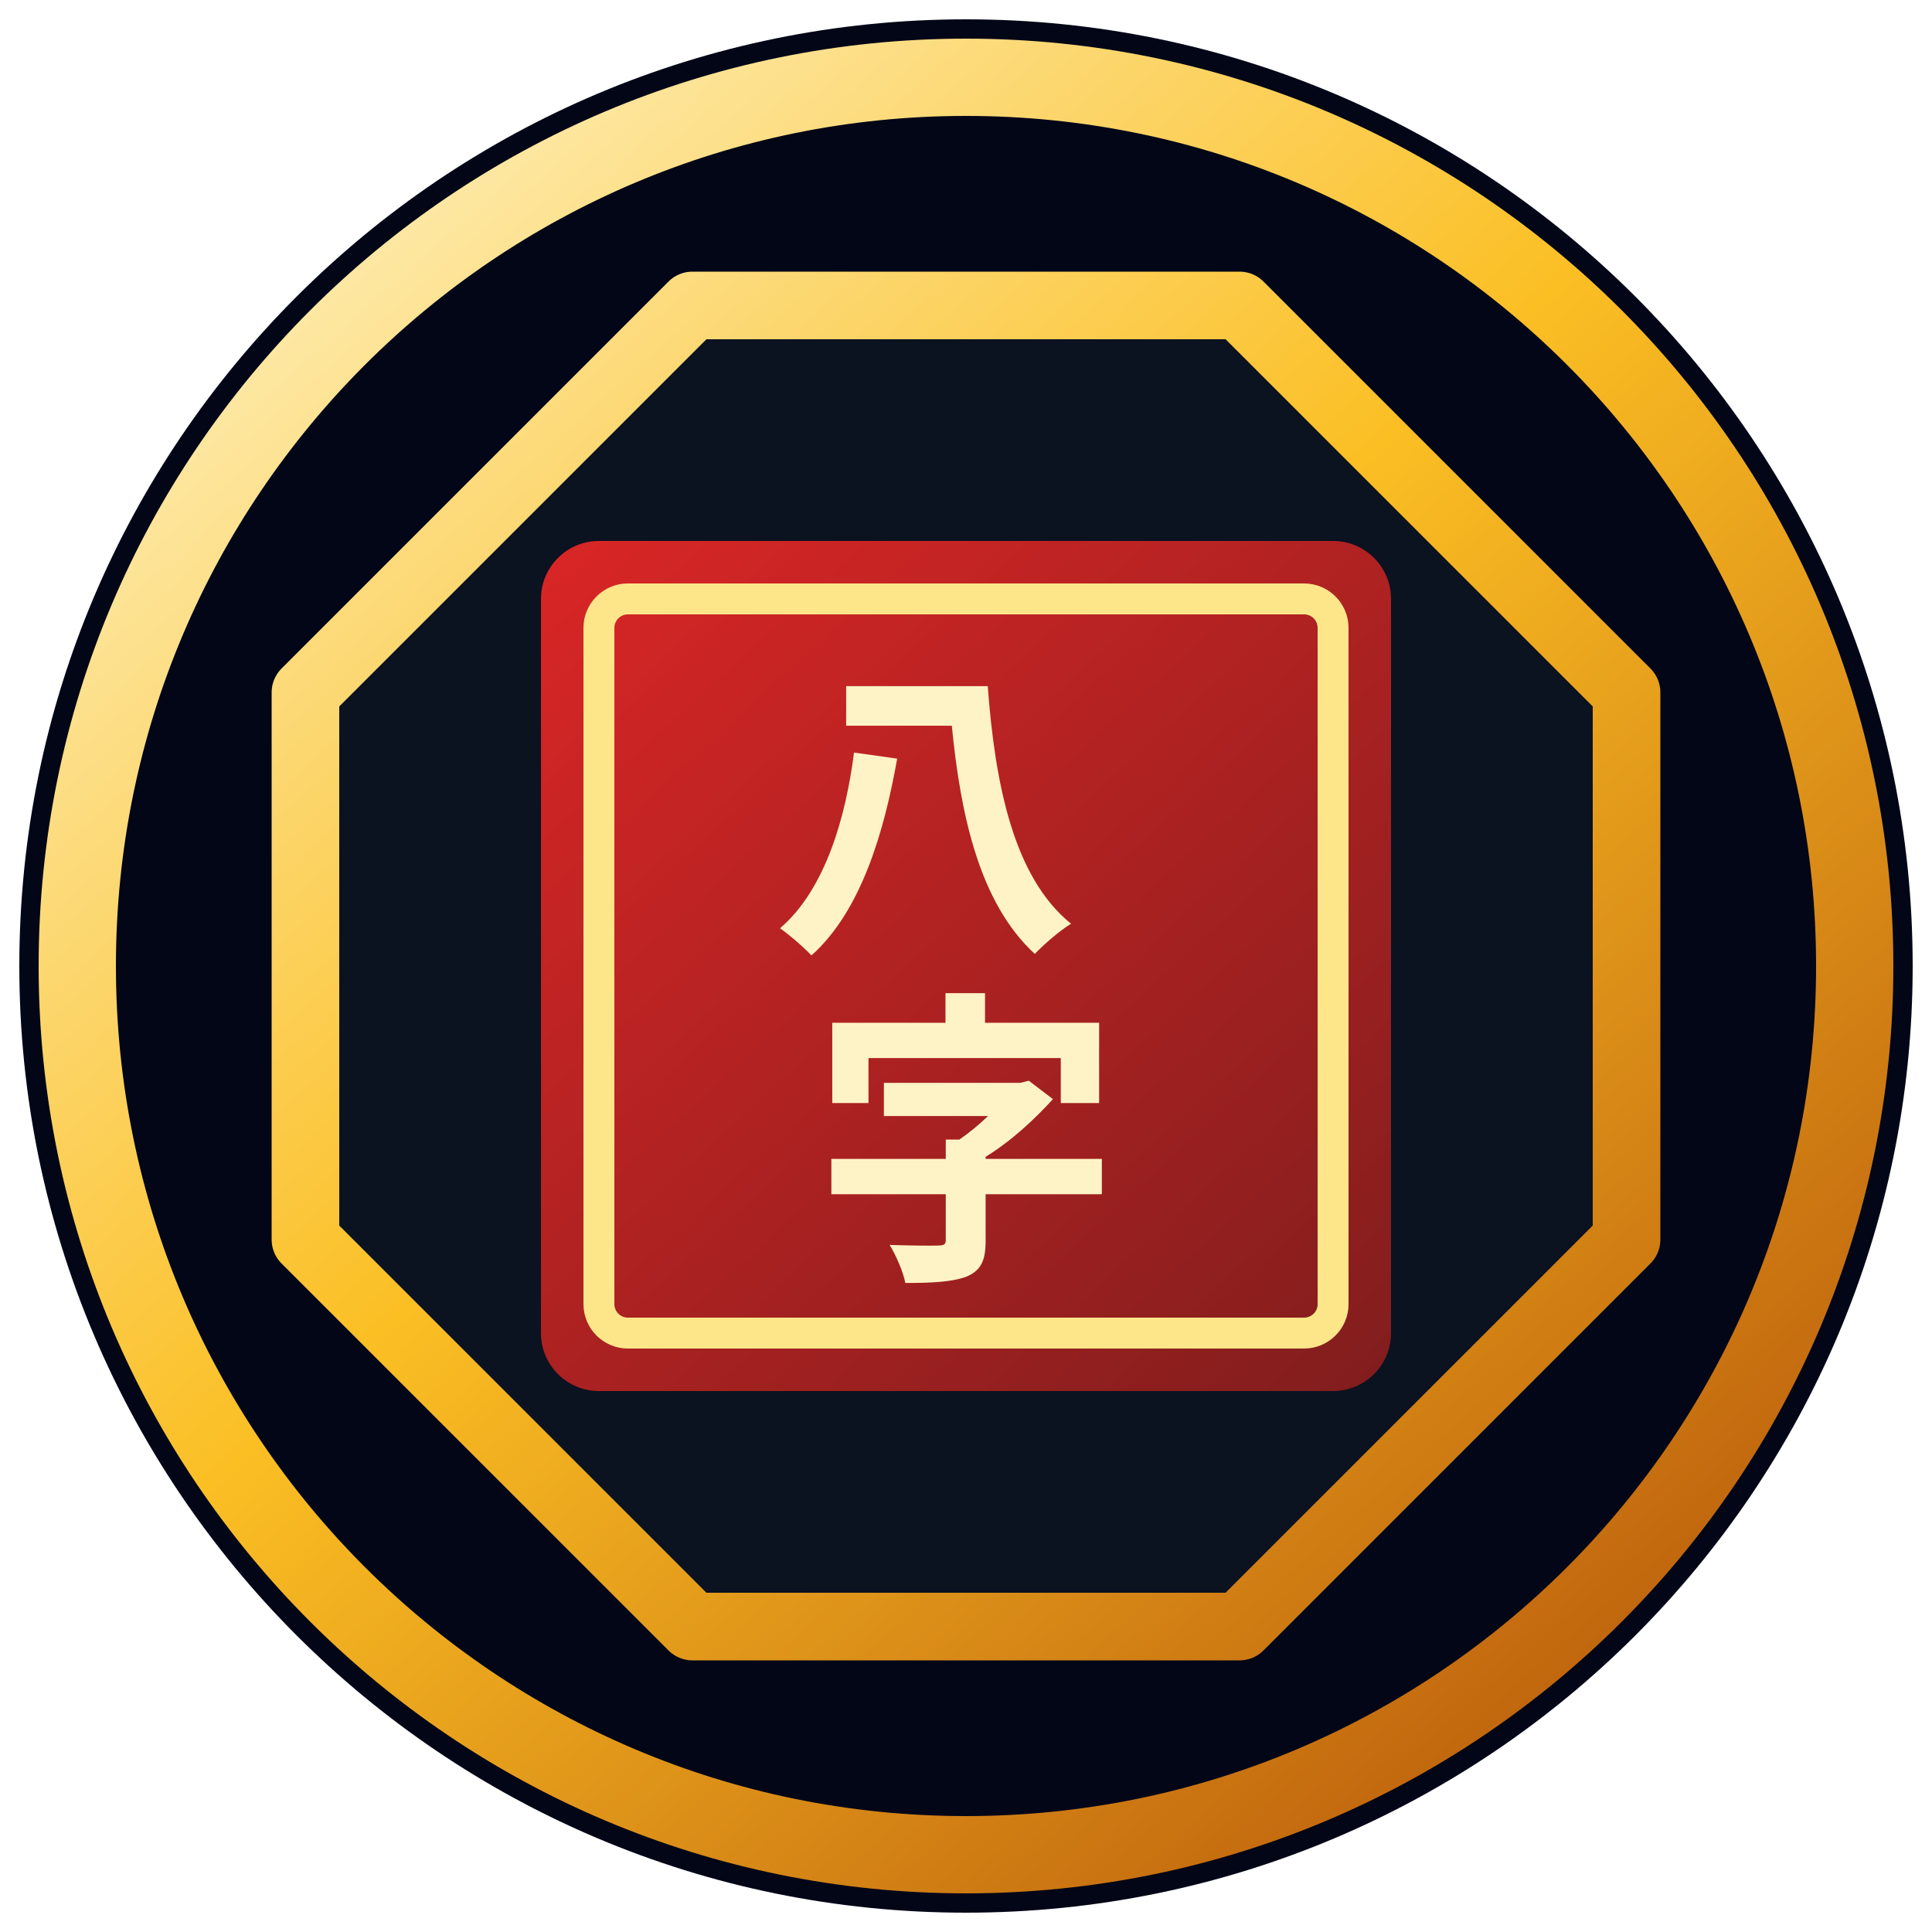
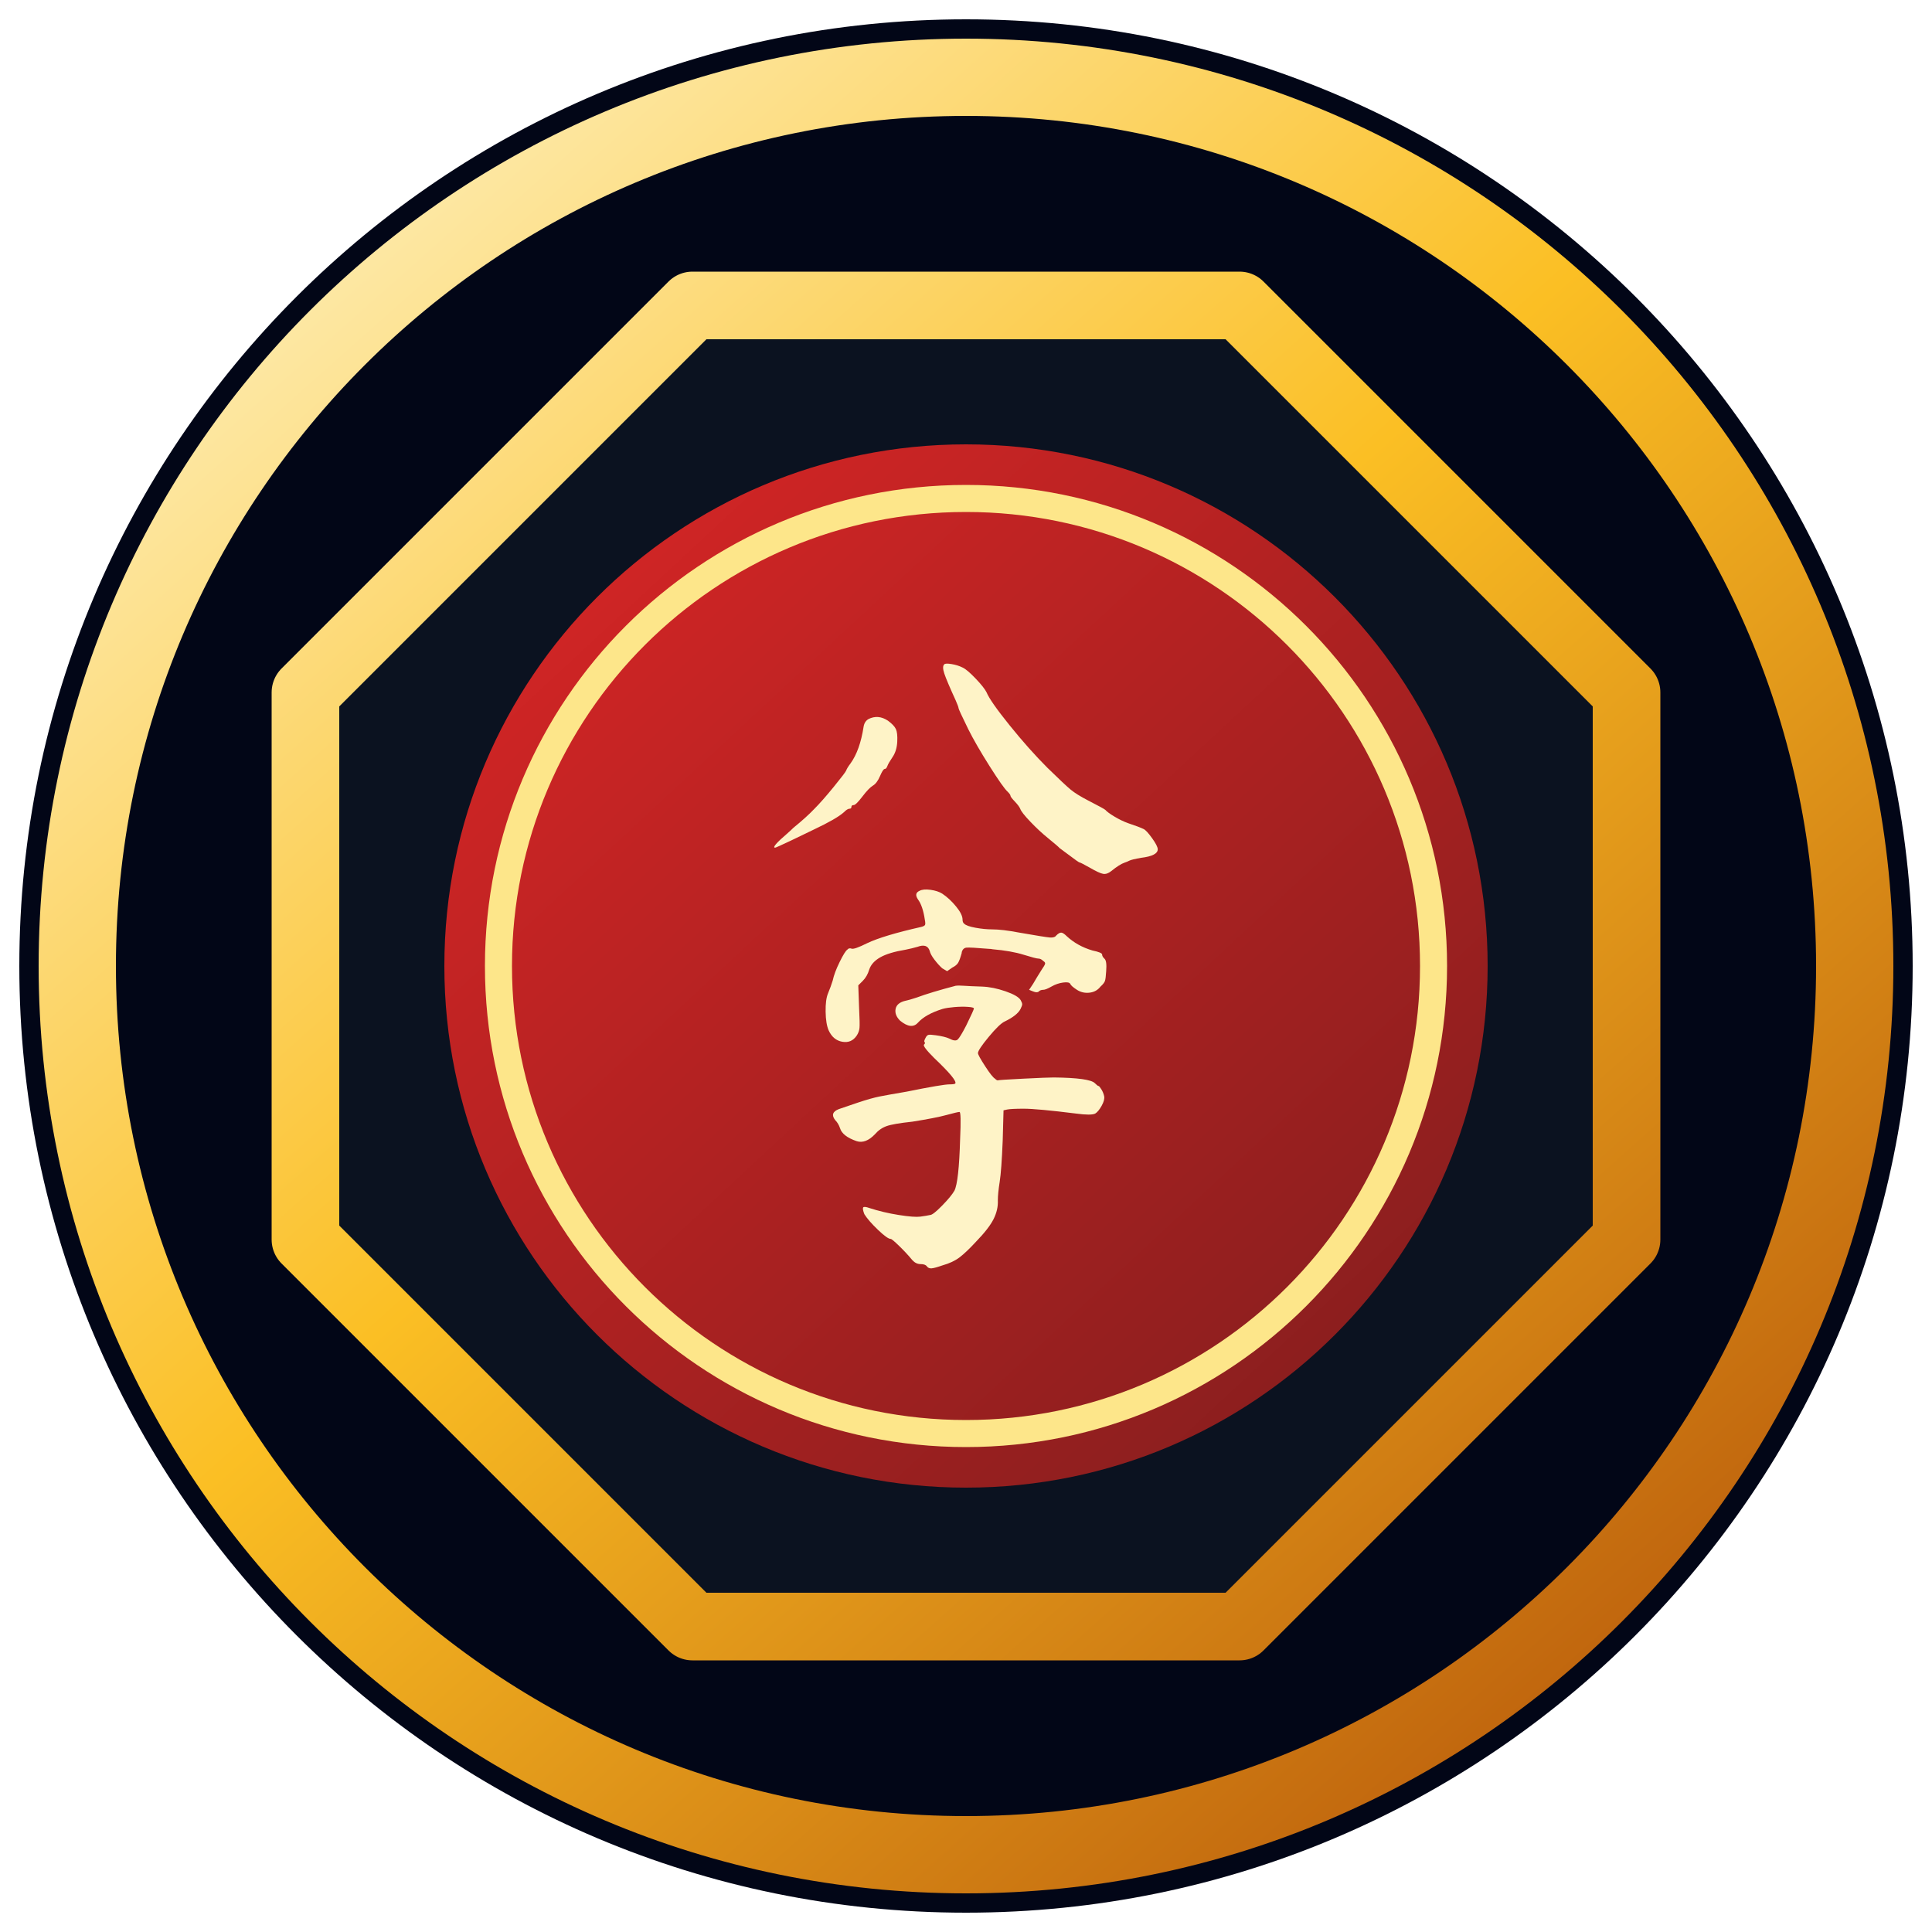
<svg xmlns="http://www.w3.org/2000/svg" viewBox="0 0 100 100" fill="none">
  <defs>
    <linearGradient id="g" x1="10" y1="5" x2="90" y2="95" gradientUnits="userSpaceOnUse">
      <stop offset="0" stop-color="#fef3c7" />
      <stop offset="0.45" stop-color="#fbbf24" />
      <stop offset="1" stop-color="#b45309" />
    </linearGradient>
-     <linearGradient id="s" x1="28" y1="26" x2="72" y2="74" gradientUnits="userSpaceOnUse">
+     <linearGradient id="s" x1="24" y1="22" x2="76" y2="78" gradientUnits="userSpaceOnUse">
      <stop offset="0" stop-color="#dc2626" />
      <stop offset="1" stop-color="#7f1d1d" />
    </linearGradient>
  </defs>
  <circle cx="50" cy="50" r="49" fill="#020617" />
  <circle cx="50" cy="50" r="46" stroke="url(#g)" stroke-width="4" />
  <polygon points="64.16,15.81 84.19,35.84 84.19,64.16 64.16,84.19 35.84,84.19 15.81,64.16 15.81,35.84 35.84,15.81" fill="#0b1220" stroke="url(#g)" stroke-width="3.5" stroke-linejoin="round" />
-   <rect x="28" y="28" width="44" height="44" rx="3" fill="url(#s)" />
-   <rect x="31" y="31" width="38" height="38" rx="1.5" stroke="#fde68a" stroke-width="1.6" />
-   <text x="50" fill="#fef3c7" font-weight="900" font-size="16" text-anchor="middle" font-family="'Songti TC','Noto Serif TC','STSong','PMingLiU',serif">
-     <tspan x="50" y="48">八</tspan>
-     <tspan x="50" y="65">字</tspan>
-   </text>
+   <circle cx="50" cy="50" r="27" fill="url(#s)" />
+   <circle cx="50" cy="50" r="24.2" stroke="#fde68a" stroke-width="1.4" />
+   <g fill="#fef3c7">
+     <path transform="translate(50 34.35) scale(0.021) translate(-500.4 -267.4)" d="M260 404Q284 392 308 408Q323 419 327.5 428.5Q332 438 331 459Q330 482 319.5 497.5Q309 513 306.5 520Q304 527 300 527Q296 527 288.5 544.5Q281 562 271 568Q261 574 245 595Q229 616 223.5 616Q218 616 218 620.5Q218 625 213 625Q208 625 199 634Q181 650 126 676L70 703Q32 721 30 721Q19 721 61 685Q69 678 75 672Q107 646 126 626Q146 606 174.5 571Q203 536 205 531Q207 525 216 513Q239 481 248 423Q250 410 260 404ZM447 269Q450 266 465 268.5Q480 271 492 277Q503 282 524 304Q545 326 551 338Q560 360 608 419.5Q656 479 701 524Q744 566 758.5 578Q773 590 802 605Q841 625 844 628Q849 634 866.5 644.5Q884 655 901 661Q928 670 938 675Q945 678 959 697.5Q973 717 973 725Q973 741 932 746Q909 750 903 753Q897 756 891 758Q879 762 858 779Q848 787 838.5 785.5Q829 784 805 770Q782 757 779 757Q778 757 756 740.5Q734 724 731 722Q729 719 702 697Q681 680 659 657Q637 634 634 625Q631 618 620.5 607Q610 596 610 593Q610 590 603 583Q592 573 558.5 520Q525 467 506 429Q482 380 482 377Q482 374 475 358Q453 310 447 292Q441 274 447 269Z" />
+     <path transform="translate(50 46.04) scale(0.021) translate(-500.5 -59.7)" d="M475 297Q482 296 495.5 297Q509 298 540 299Q567 300 597.5 310.5Q628 321 635 332Q639 339 639 342.5Q639 346 635 354Q627 370 596 385Q583 391 556.5 423Q530 455 530 463Q530 468 547.5 495Q565 522 572 526Q577 531 579.5 530Q582 529 641.5 526Q701 523 717 523Q805 524 818 537Q825 544 827 544Q829 544 834 552Q839 560 841 569Q843 578 835 592.5Q827 607 819 612Q809 617 772 612Q676 600 643 600Q612 600 602 602L593 604L591 678Q588 752 583.5 780.5Q579 809 579 826Q580 849 568.5 872Q557 895 525 928Q501 954 484.5 966.5Q468 979 443 986Q423 993 415.5 993.5Q408 994 404 988.5Q400 983 388.5 983Q377 983 368 973Q354 956 336 938.5Q318 921 315 921Q307 921 283.5 898.5Q260 876 250 860Q245 847 247 843.5Q249 840 263 845Q297 856 335 862Q373 868 388 866Q403 864 412 862Q419 862 441.5 839Q464 816 472 802Q483 780 486 675Q489 608 484.5 608Q480 608 452.5 615.5Q425 623 368 632Q321 637 304.5 643Q288 649 276 663Q253 687 231 680Q196 668 190 648Q186 636 178 628Q164 610 187 601L234 585Q267 574 287 570Q307 566 354 558Q443 540 460 540Q472 540 474 538Q480 530 422 475Q393 446 397 442Q401 438 398.5 436Q396 434 401 425Q404 419 408 418Q412 417 426 419Q448 422 459 427Q474 435 480 429.5Q486 424 501 395Q520 356 520 353Q520 350 505 349Q490 348 472 349.5Q454 351 443 354Q401 367 382 388Q366 406 338 383Q324 369 327 354Q330 339 351 334Q361 332 379 326Q414 313 475 297ZM386 63Q395 58 413 60.5Q431 63 442 70Q460 82 476 101.5Q492 121 492 134Q492 141 496 144Q502 150 524 154Q546 158 565 158Q590 158 632 166Q695 177 707 178Q719 179 723 173Q730 166 735 166Q740 166 749 175Q775 199 812 210Q836 215 836 220Q836 225 842 230.5Q848 236 846 261Q845 279 843 285Q841 291 832 299Q822 312 805 314Q788 316 774 307Q760 298 757.5 292.5Q755 287 740 289Q725 291 711 299Q697 307 690.5 307Q684 307 680 311Q676 315 666 311L656 307L666 292Q674 278 686 259Q695 246 695.5 242.5Q696 239 691 236Q685 230 679 230Q673 230 642.5 220.5Q612 211 566 207Q562 206 557 206Q510 202 501.5 203Q493 204 490 214Q490 215 490 216Q485 234 481 240.5Q477 247 467 252L454 261L442 254Q433 246 423 233Q413 220 411 211Q405 192 381 201Q367 205 352 208Q310 215 289 227Q268 239 262 257Q257 274 246 285L235 296L237 352Q239 391 238 401Q237 411 231 420Q218 439 195.5 435Q173 431 162 407Q155 391 154.5 361Q154 331 160.5 315.5Q167 300 172 284Q176 265 189 238.5Q202 212 208 208Q212 203 218.5 205.5Q225 208 257 192Q297 173 390 152Q398 150 399.5 147Q401 144 399 134Q394 100 382 84Q372 69 386 63Z" />
+   </g>
</svg>
